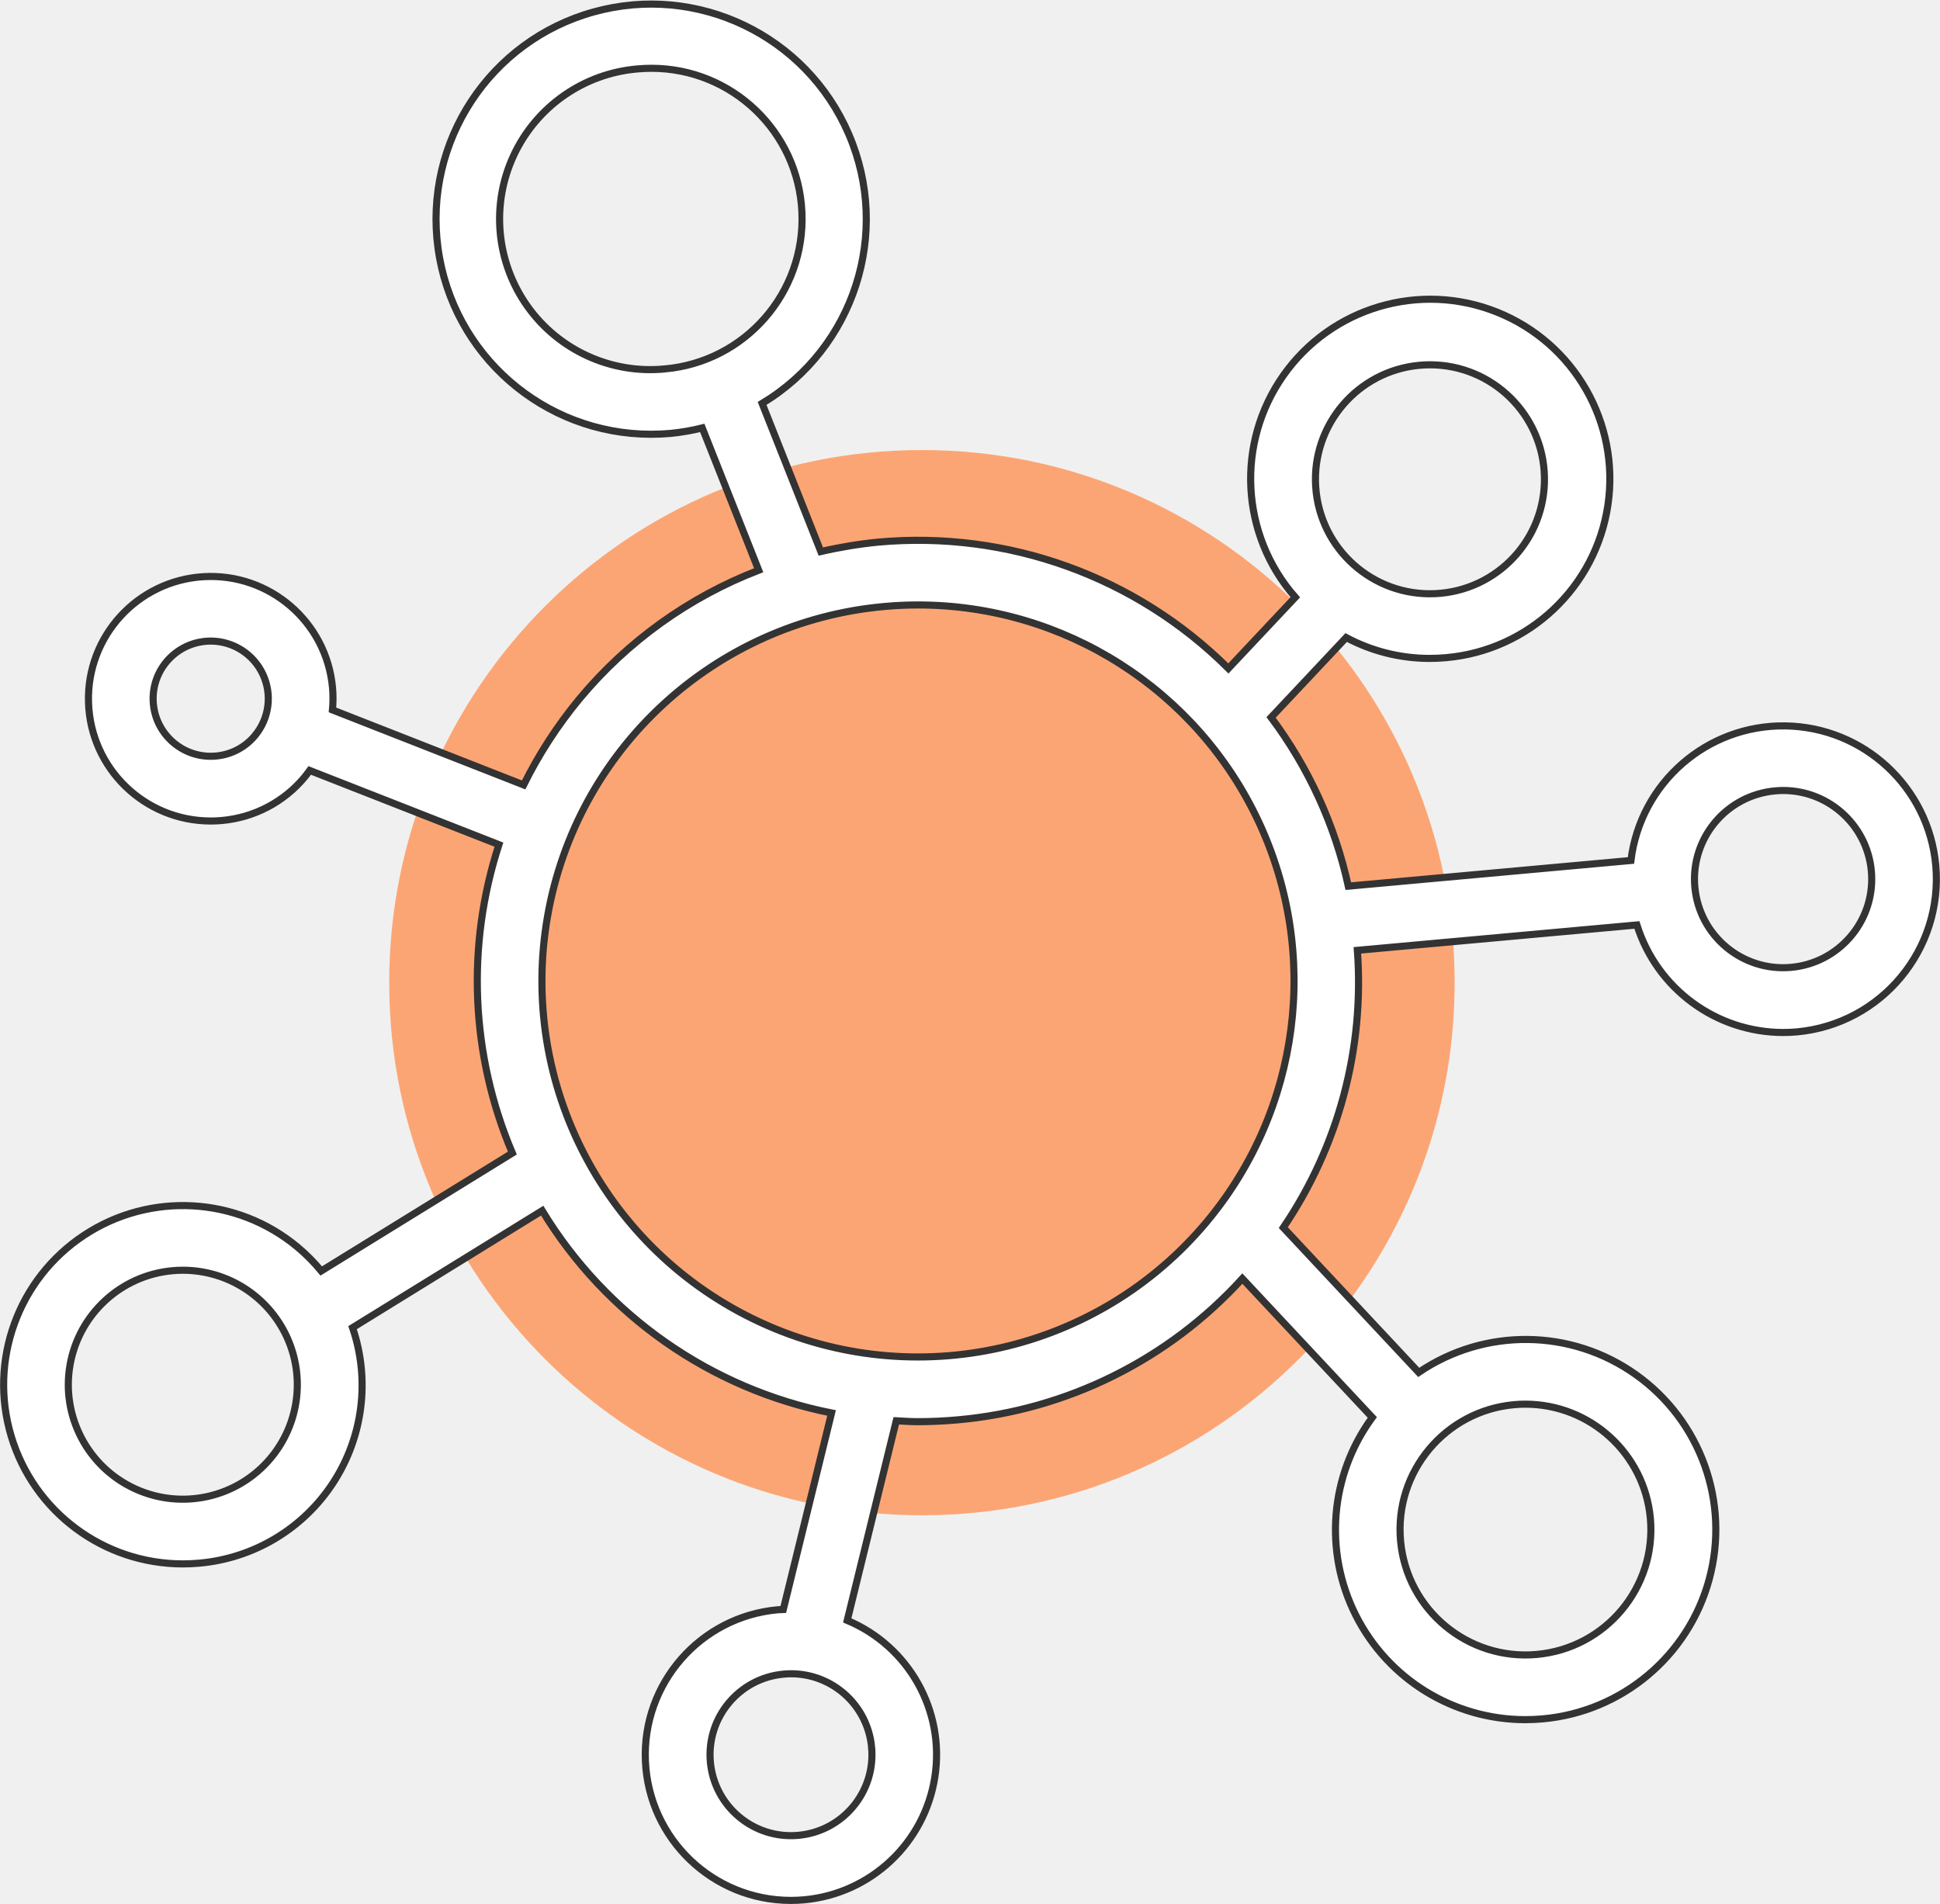
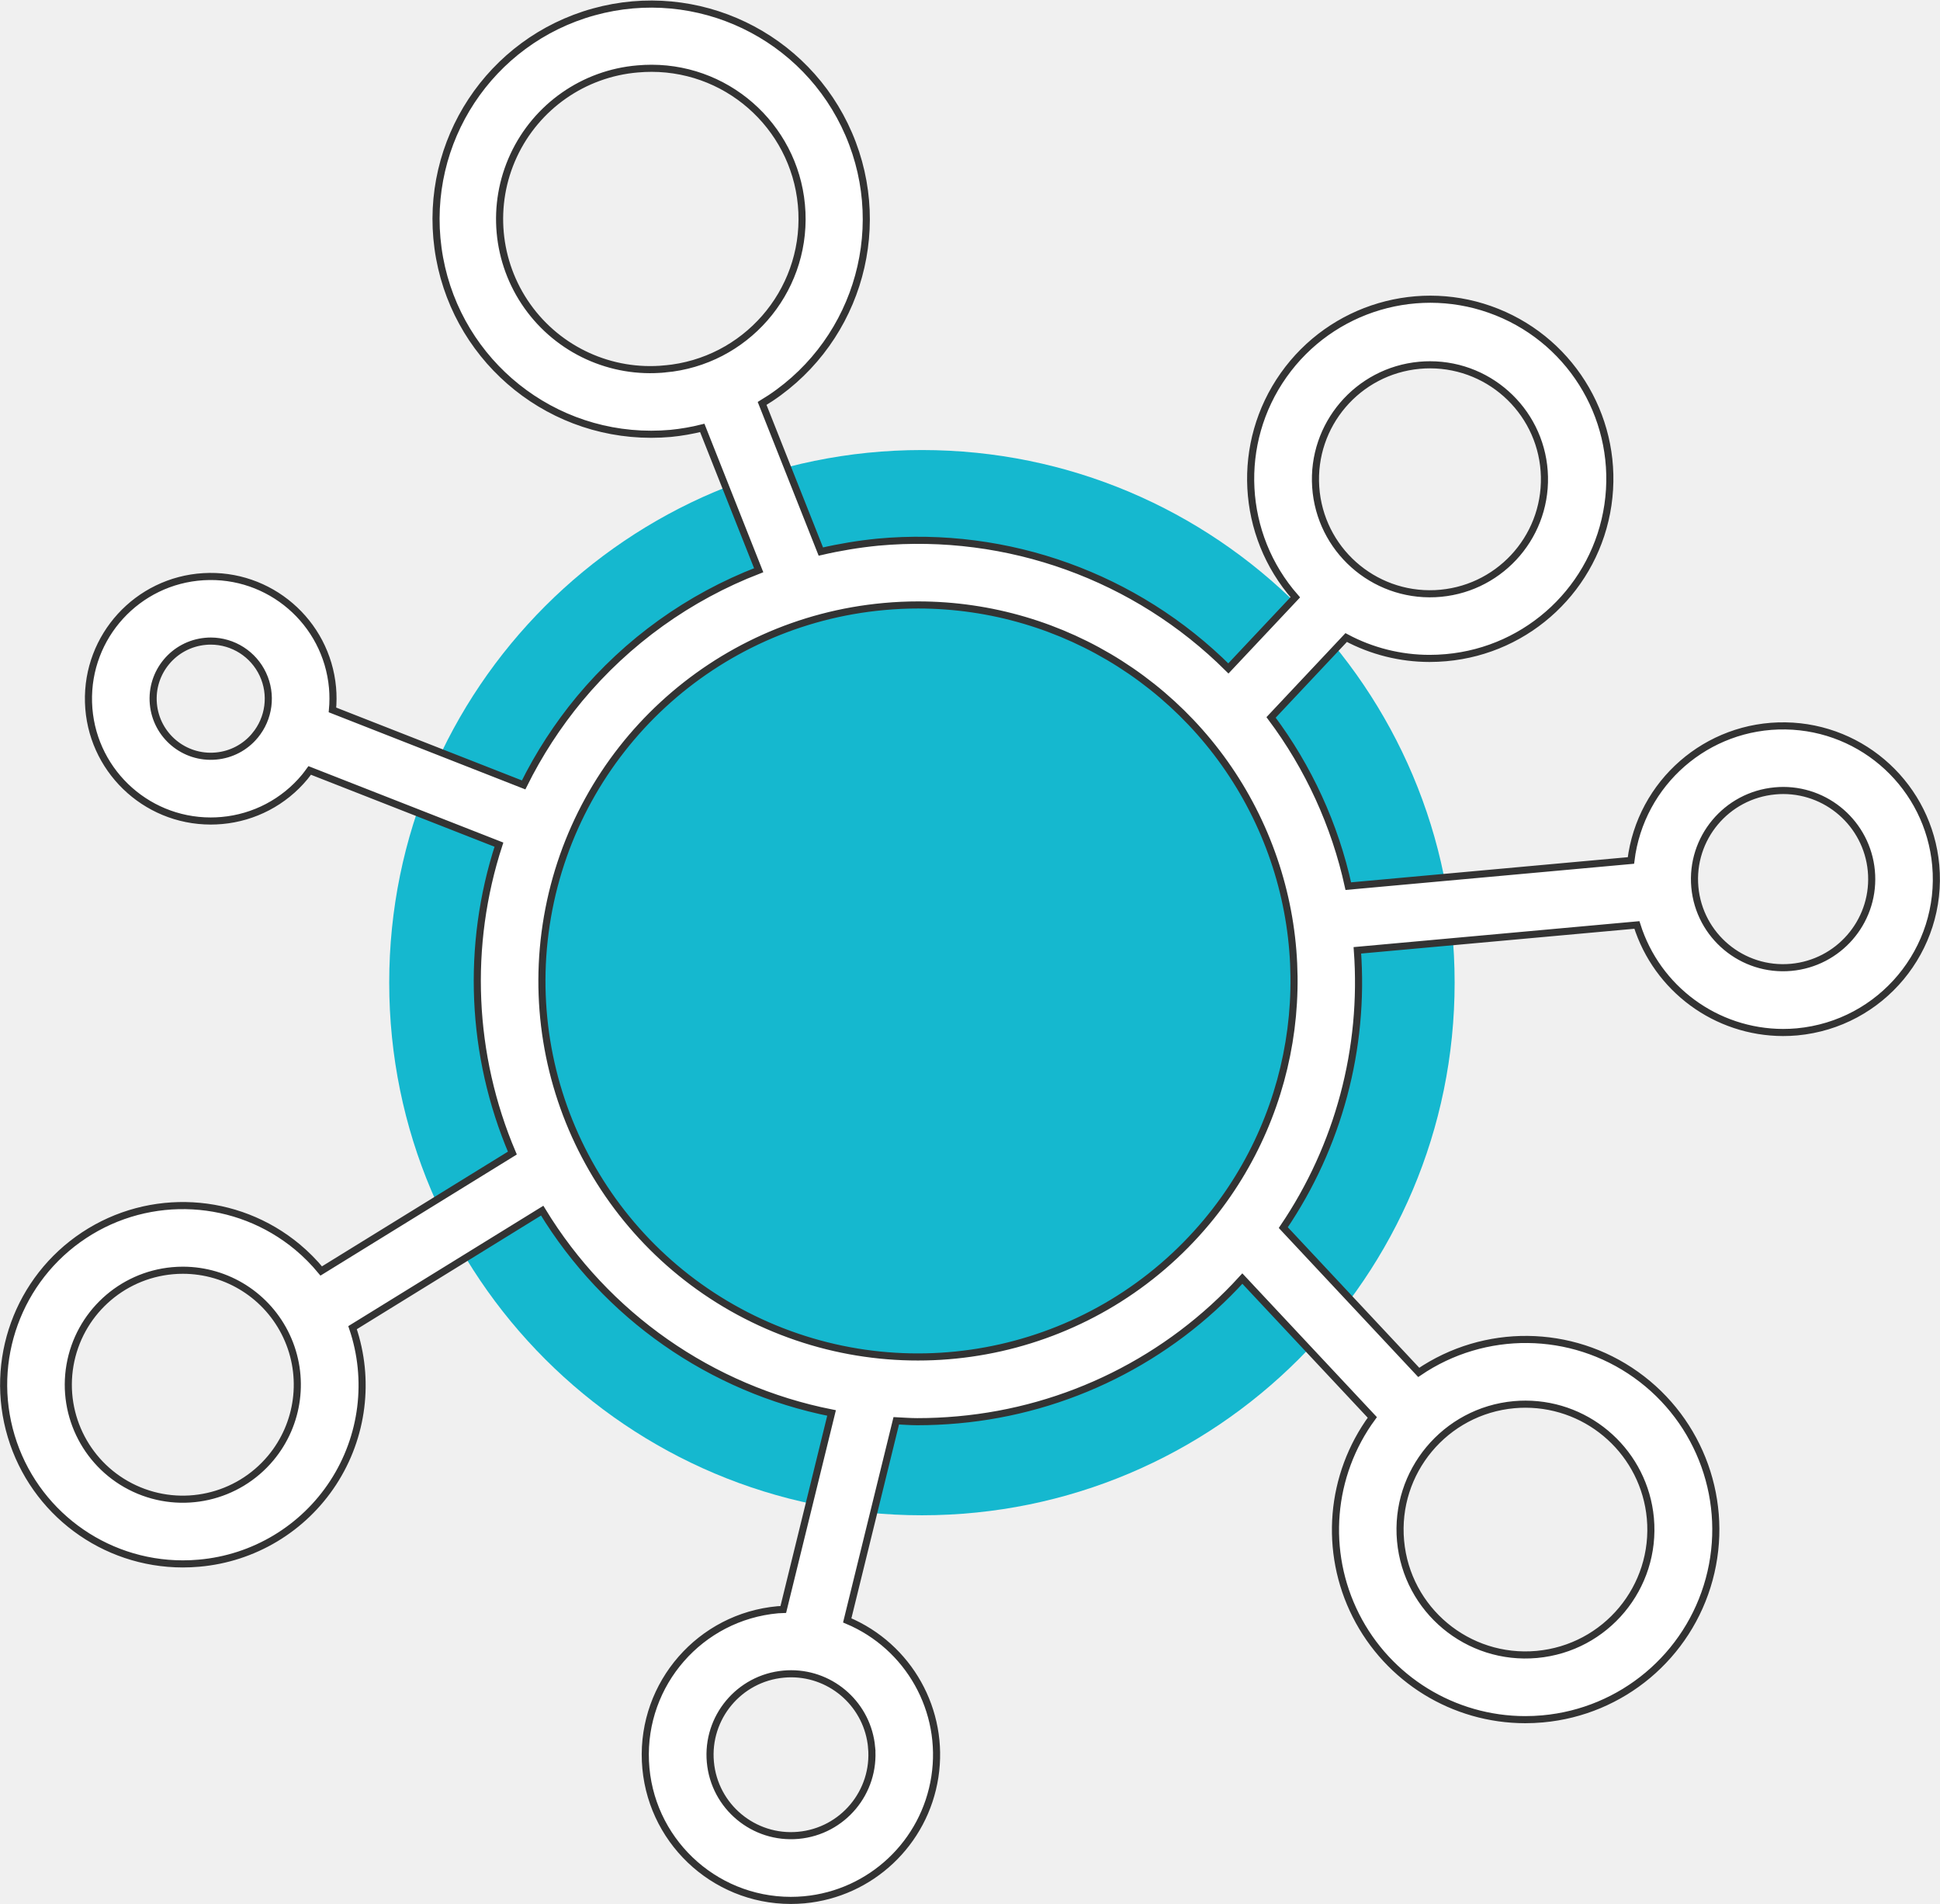
<svg xmlns="http://www.w3.org/2000/svg" width="191.194" height="187.672" viewBox="0 0 191.194 187.672">
  <defs>
-     <style>.a{fill:#fca574;}.b{fill:#fff;stroke:#333;stroke-miterlimit:10;stroke-width:0.7px;}</style>
+     <style>.a{fill:#15b8cf;}.b{fill:#fff;stroke:#333;stroke-miterlimit:10;stroke-width:0.7px;}</style>
  </defs>
  <g transform="translate(0.026 -1.133)">
    <circle class="a" cx="52.5" cy="52.5" r="52.5" transform="translate(38.333 45.493)" />
    <g transform="translate(0.333 1.493)">
      <path class="b" d="M191.354,86.771a15.108,15.108,0,0,0-30.041-.47l-27.854,2.531A43.152,43.152,0,0,0,125.849,72.2l7.4-7.873a17.469,17.469,0,0,0,8.217,2.058c.54,0,1.087-.025,1.631-.074a17.7,17.7,0,1,0-14.862-5.952l-6.594,7.013A43.341,43.341,0,0,0,87.119,54.922a44.2,44.2,0,0,0-5.643.93l-5.787-14.6A21.2,21.2,0,1,0,64.751,44.29c.641,0,1.289-.029,1.939-.087a21.671,21.671,0,0,0,3.1-.538L75.35,57.692A43.151,43.151,0,0,0,57.685,70.374a43.736,43.736,0,0,0-5.5,8.479L33.345,71.461a12.33,12.33,0,0,0,.006-2.192,12.052,12.052,0,1,0-12.01,13.142c.365,0,.732-.017,1.1-.049a11.975,11.975,0,0,0,8.168-4.288c.175-.21.33-.431.489-.648L49.75,84.742a43.372,43.372,0,0,0,1.324,30.4L32.237,126.764a17.8,17.8,0,0,0-2.333-2.353,17.66,17.66,0,1,0-11.317,31.227c.532,0,1.073-.023,1.613-.072a17.6,17.6,0,0,0,15.124-23.214l18.689-11.534a43.213,43.213,0,0,0,28.519,19.943l-4.758,19.375c-.179.01-.357.006-.536.021a14.354,14.354,0,0,0,1.273,28.65c.441,0,.883-.021,1.328-.06a14.36,14.36,0,0,0,4.238-27.541l4.832-19.676c.689.033,1.376.089,2.071.089q2,0,4.008-.182a43.088,43.088,0,0,0,28.03-13.924L135.825,141.2a18.714,18.714,0,0,0,15.06,29.791c.575,0,1.155-.025,1.733-.078A18.737,18.737,0,1,0,140.4,136.761L127.053,122.49a43.067,43.067,0,0,0,7.3-27.332l27.549-2.5a15.135,15.135,0,0,0,14.4,10.6c.456,0,.918-.021,1.382-.062A15.133,15.133,0,0,0,191.354,86.771ZM140.478,37.49c.349-.033.7-.047,1.042-.047a11.285,11.285,0,1,1-1.042.047Zm-74.366.359A14.847,14.847,0,1,1,63.42,8.278c.458-.041.918-.062,1.372-.062a14.847,14.847,0,0,1,1.32,29.634ZM25.707,73.988a5.626,5.626,0,0,1-3.845,2.019A5.676,5.676,0,1,1,20.831,64.7c.177-.017.351-.025.526-.025a5.679,5.679,0,0,1,4.35,9.312ZM27.264,145.2a11.284,11.284,0,1,1-9.688-18.462c.347-.033.689-.047,1.031-.047A11.284,11.284,0,0,1,27.264,145.2Zm59.215,28.525a7.978,7.978,0,1,1-8.665-7.223c.247-.023.491-.035.736-.035a7.975,7.975,0,0,1,7.93,7.258ZM149.8,139.943c.379-.035.755-.05,1.128-.05a12.378,12.378,0,0,1,12.3,11.241v0A12.36,12.36,0,1,1,149.8,139.943ZM119.523,121.9A37.06,37.06,0,1,1,87.7,61.27q1.706-.157,3.385-.155A37.061,37.061,0,0,1,119.523,121.9ZM177.1,96.836a8.733,8.733,0,1,1-1.58-17.395c.27-.025.538-.039.806-.039a8.735,8.735,0,0,1,.775,17.434Z" transform="translate(-0.938 -1.845)" />
    </g>
  </g>
</svg>
